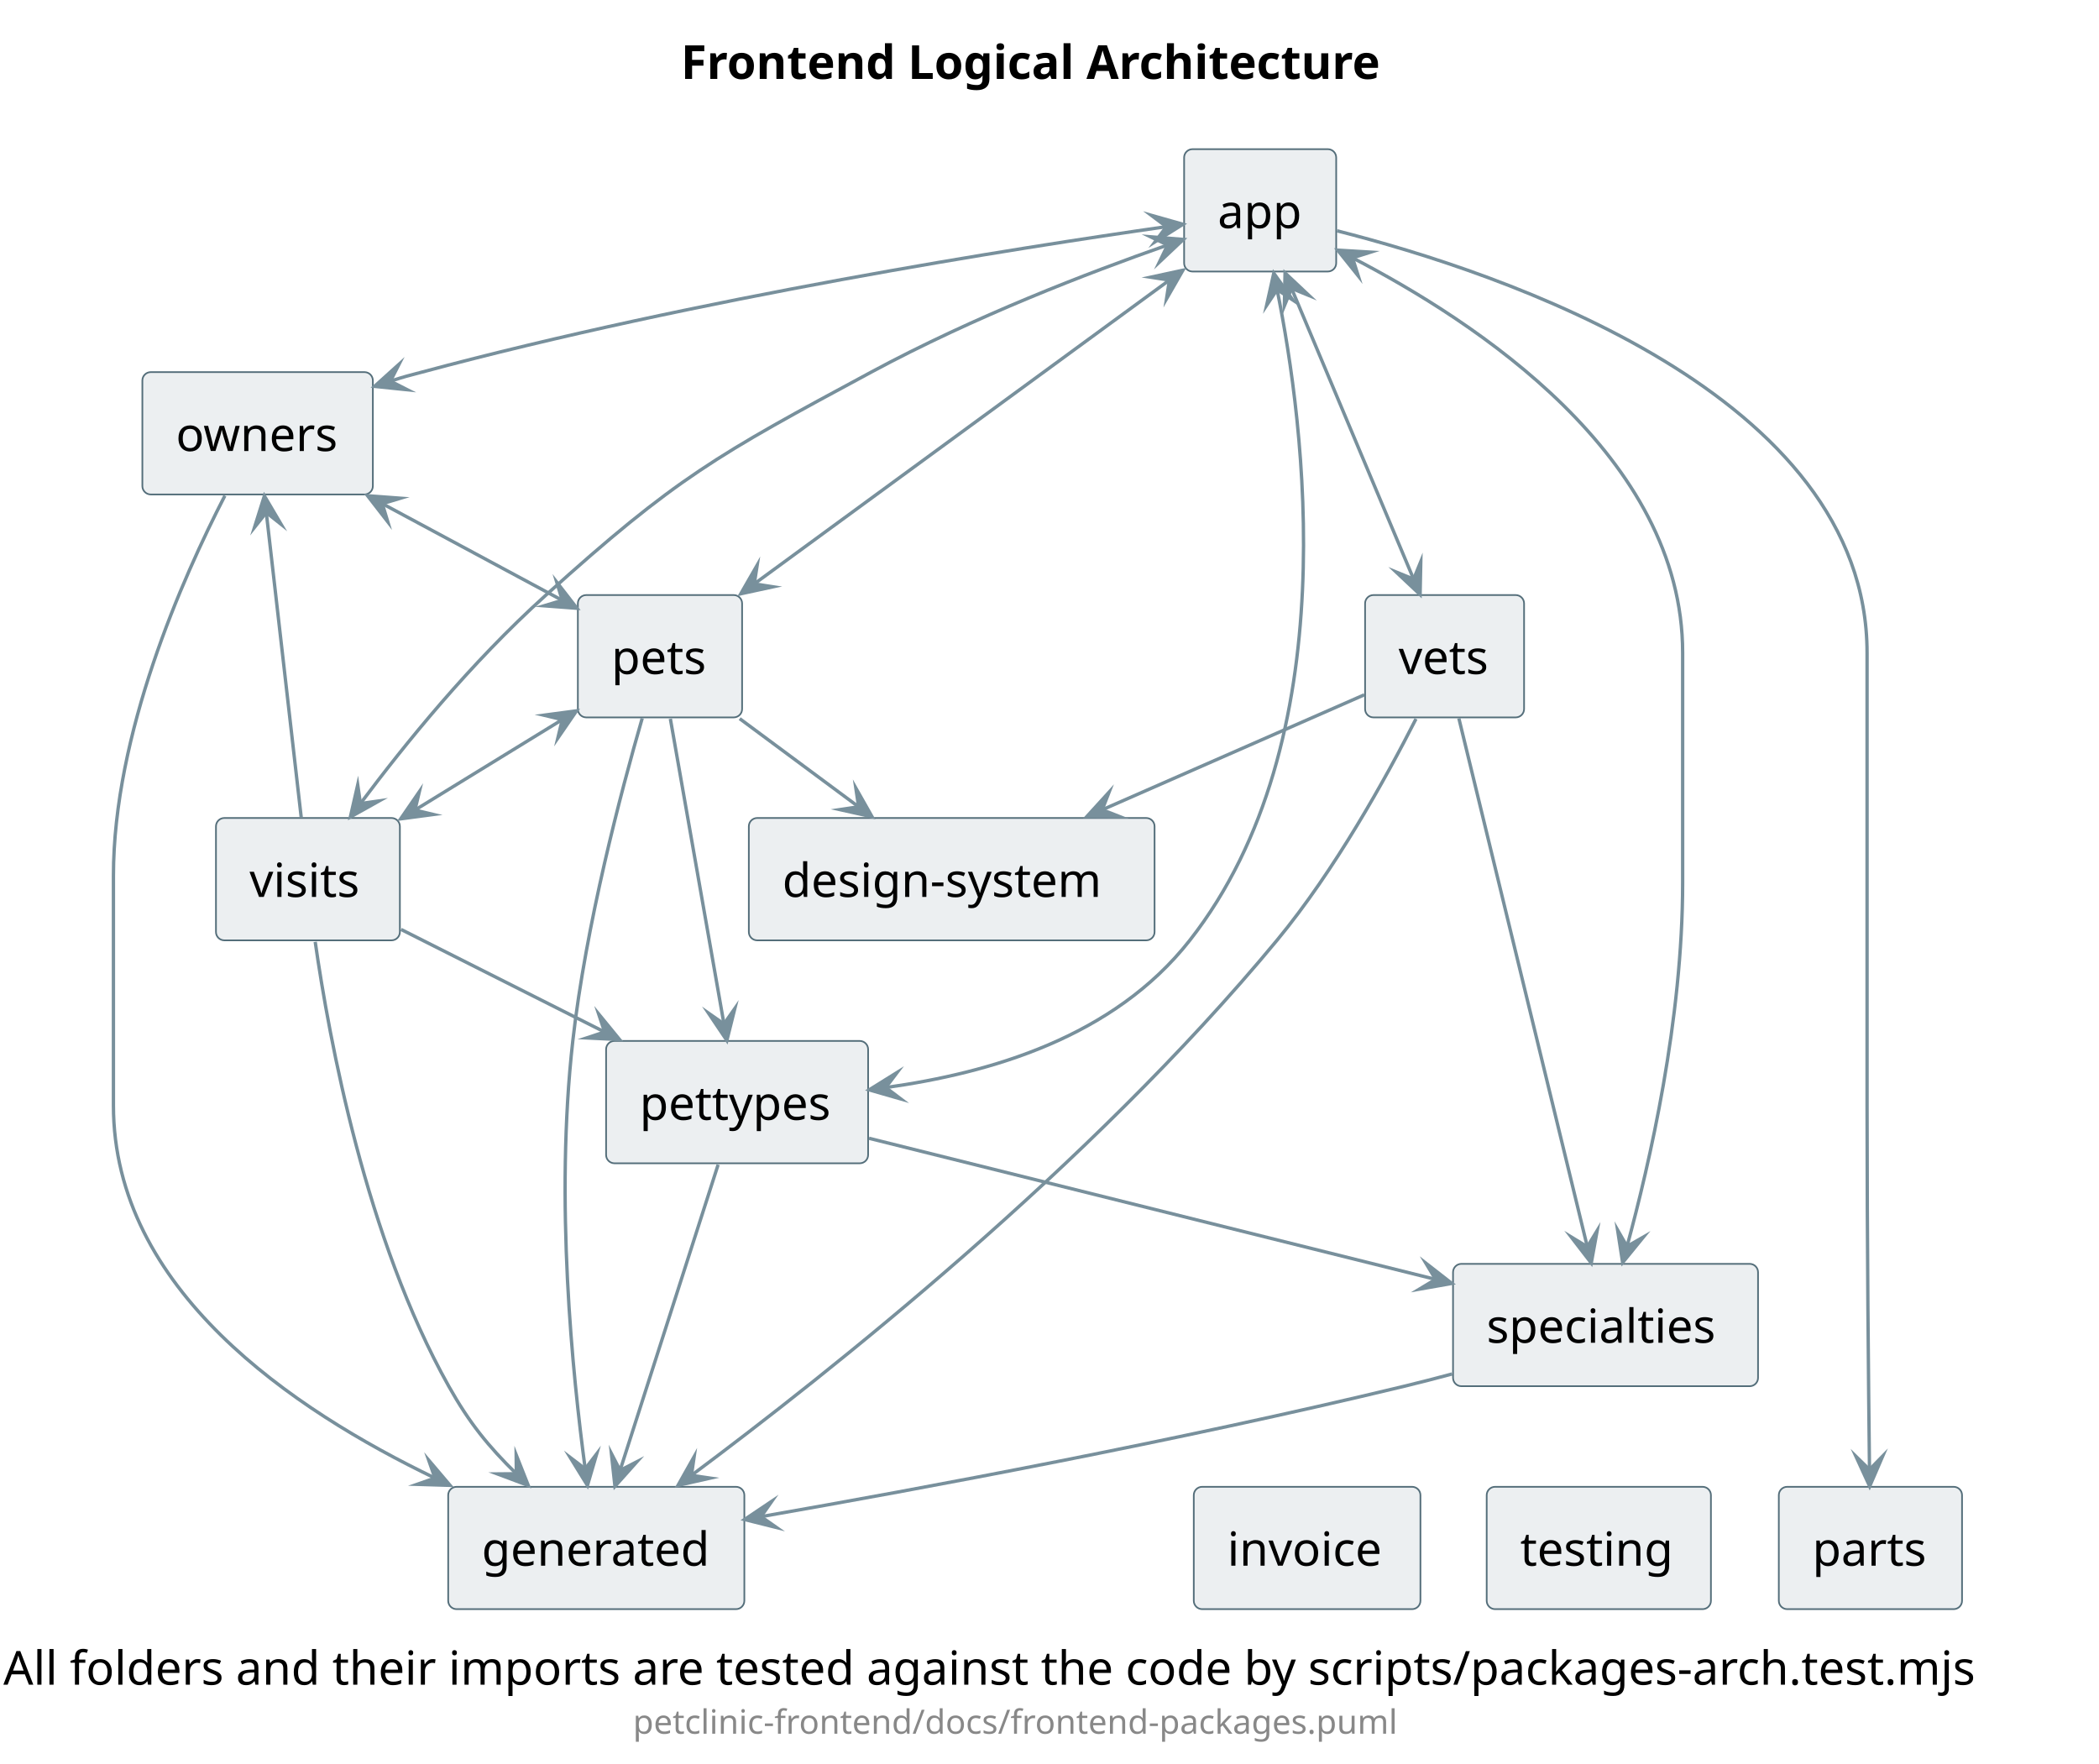
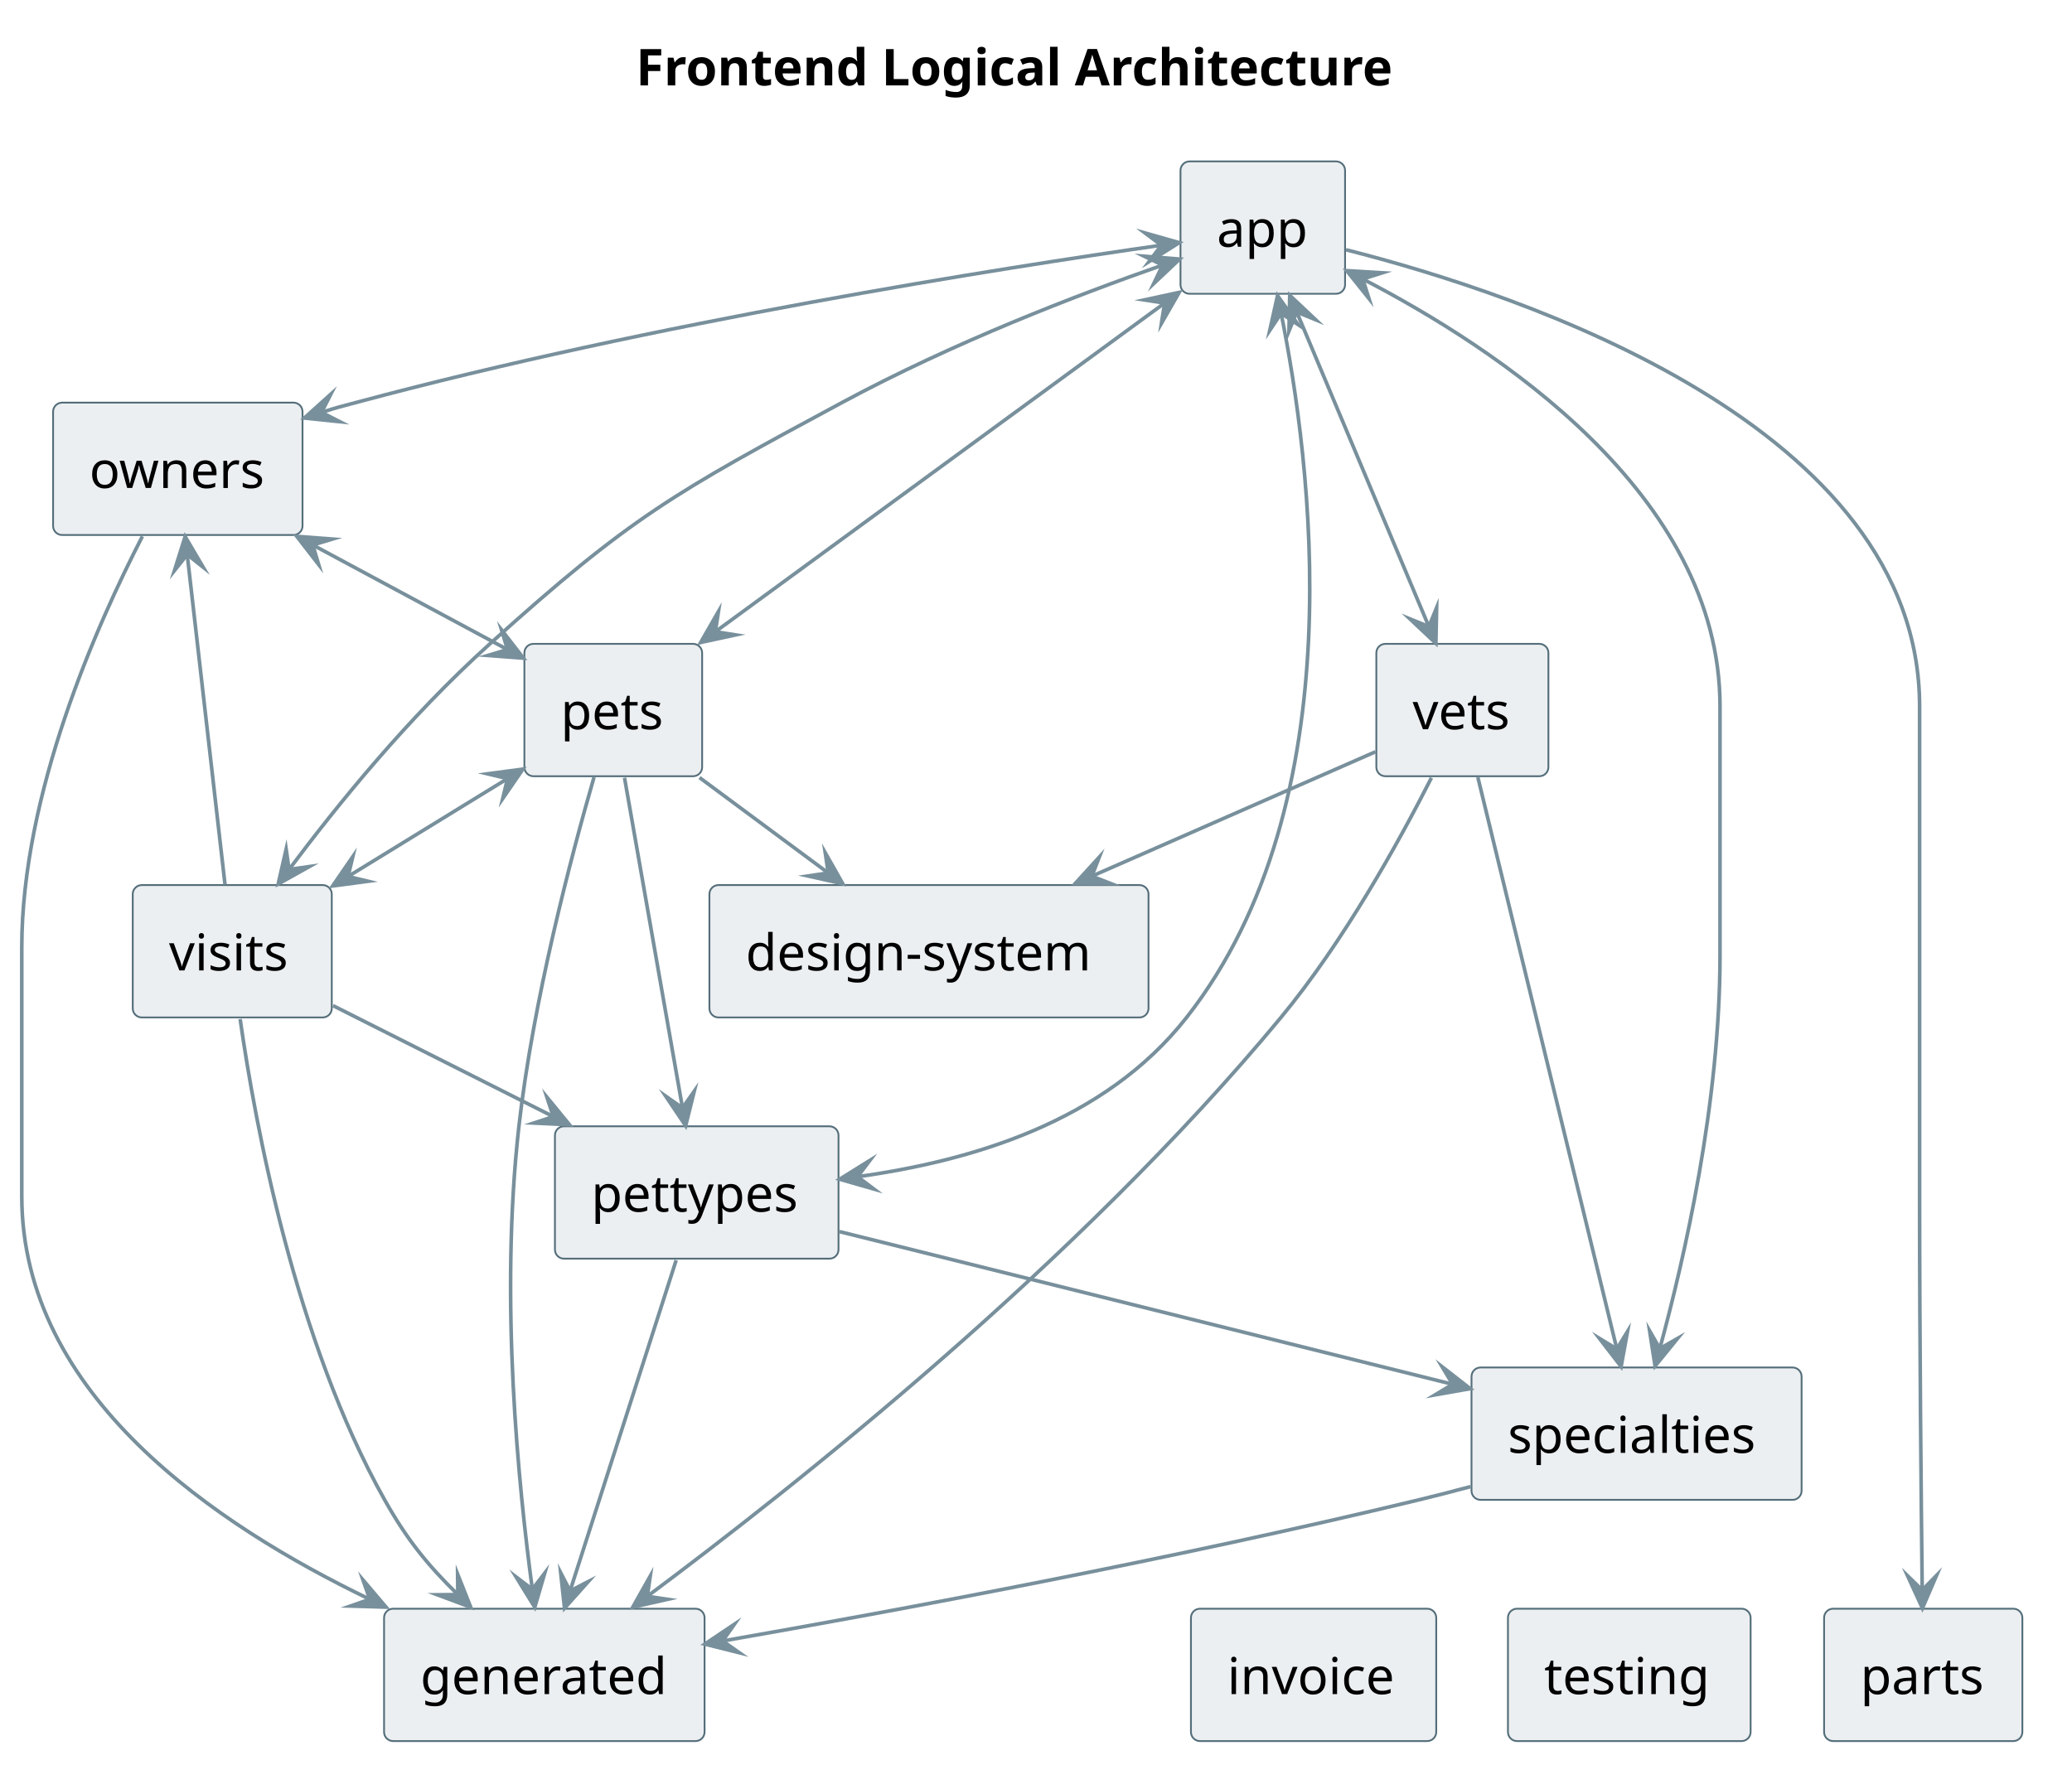
- <svg xmlns="http://www.w3.org/2000/svg" version="1.1" data-diagram-type="DESCRIPTION" style="width:626px;height:526px;background:#FFFFFF;" width="626px" height="526px" viewBox="0 0 626 526" zoomAndPan="magnify" preserveAspectRatio="none" contentStyleType="text/css">
+ <svg xmlns="http://www.w3.org/2000/svg" version="1.1" data-diagram-type="DESCRIPTION" style="width:571px;height:493px;background:#FFFFFF;" width="571px" height="493px" viewBox="0 0 571 493" zoomAndPan="magnify" preserveAspectRatio="none" contentStyleType="text/css">
  <defs />
  <g font-family="sans-serif" lengthAdjust="spacing">
    <g class="title" data-source-line="2">
-       <text x="203.063" y="23.535" fill="#000" font-size="14" textLength="213.855" font-weight="700">Frontend Logical Architecture</text>
+       <text x="175.235" y="23.535" fill="#000" font-size="14" textLength="213.855" font-weight="700">Frontend Logical Architecture</text>
    </g>
-     <g class="entity" data-qualified-name="app" id="ent0001" data-source-line="29">
-       <rect x="353.149" y="44.488" width="45.354" height="36.488" fill="#ECEFF1" style="stroke:#546E7A;stroke-width:0.5;" rx="2.5" ry="2.5" />
-       <text x="363.149" y="68.023" fill="#000" font-size="14" textLength="25.354">app</text>
+     <g class="entity" data-qualified-name="app" id="ent0001" data-source-line="27">
+       <rect x="325.32" y="44.488" width="45.354" height="36.488" fill="#ECEFF1" style="stroke:#546E7A;stroke-width:0.5;" rx="2.5" ry="2.5" />
+       <text x="335.32" y="68.023" fill="#000" font-size="14" textLength="25.354">app</text>
    </g>
-     <g class="entity" data-qualified-name="owners" id="ent0002" data-source-line="30">
-       <rect x="42.459" y="110.978" width="68.74" height="36.488" fill="#ECEFF1" style="stroke:#546E7A;stroke-width:0.5;" rx="2.5" ry="2.5" />
-       <text x="52.459" y="134.513" fill="#000" font-size="14" textLength="48.74">owners</text>
+     <g class="entity" data-qualified-name="owners" id="ent0002" data-source-line="28">
+       <rect x="14.63" y="110.978" width="68.74" height="36.488" fill="#ECEFF1" style="stroke:#546E7A;stroke-width:0.5;" rx="2.5" ry="2.5" />
+       <text x="24.63" y="134.513" fill="#000" font-size="14" textLength="48.74">owners</text>
    </g>
-     <g class="entity" data-qualified-name="vets" id="ent0003" data-source-line="31">
-       <rect x="407.119" y="177.468" width="47.419" height="36.488" fill="#ECEFF1" style="stroke:#546E7A;stroke-width:0.5;" rx="2.5" ry="2.5" />
-       <text x="417.119" y="201.003" fill="#000" font-size="14" textLength="27.419">vets</text>
+     <g class="entity" data-qualified-name="vets" id="ent0003" data-source-line="29">
+       <rect x="379.29" y="177.468" width="47.419" height="36.488" fill="#ECEFF1" style="stroke:#546E7A;stroke-width:0.5;" rx="2.5" ry="2.5" />
+       <text x="389.29" y="201.003" fill="#000" font-size="14" textLength="27.419">vets</text>
    </g>
-     <g class="entity" data-qualified-name="pets" id="ent0004" data-source-line="32">
-       <rect x="172.339" y="177.468" width="48.984" height="36.488" fill="#ECEFF1" style="stroke:#546E7A;stroke-width:0.5;" rx="2.5" ry="2.5" />
-       <text x="182.339" y="201.003" fill="#000" font-size="14" textLength="28.984">pets</text>
+     <g class="entity" data-qualified-name="pets" id="ent0004" data-source-line="30">
+       <rect x="144.51" y="177.468" width="48.984" height="36.488" fill="#ECEFF1" style="stroke:#546E7A;stroke-width:0.5;" rx="2.5" ry="2.5" />
+       <text x="154.51" y="201.003" fill="#000" font-size="14" textLength="28.984">pets</text>
    </g>
-     <g class="entity" data-qualified-name="visits" id="ent0005" data-source-line="33">
-       <rect x="64.409" y="243.958" width="54.85" height="36.488" fill="#ECEFF1" style="stroke:#546E7A;stroke-width:0.5;" rx="2.5" ry="2.5" />
-       <text x="74.409" y="267.493" fill="#000" font-size="14" textLength="34.85">visits</text>
+     <g class="entity" data-qualified-name="visits" id="ent0005" data-source-line="31">
+       <rect x="36.58" y="243.958" width="54.85" height="36.488" fill="#ECEFF1" style="stroke:#546E7A;stroke-width:0.5;" rx="2.5" ry="2.5" />
+       <text x="46.58" y="267.493" fill="#000" font-size="14" textLength="34.85">visits</text>
    </g>
-     <g class="entity" data-qualified-name="pettypes" id="ent0006" data-source-line="34">
-       <rect x="180.759" y="310.448" width="78.146" height="36.488" fill="#ECEFF1" style="stroke:#546E7A;stroke-width:0.5;" rx="2.5" ry="2.5" />
-       <text x="190.759" y="333.983" fill="#000" font-size="14" textLength="58.146">pettypes</text>
+     <g class="entity" data-qualified-name="pettypes" id="ent0006" data-source-line="32">
+       <rect x="152.93" y="310.448" width="78.146" height="36.488" fill="#ECEFF1" style="stroke:#546E7A;stroke-width:0.5;" rx="2.5" ry="2.5" />
+       <text x="162.93" y="333.983" fill="#000" font-size="14" textLength="58.146">pettypes</text>
    </g>
-     <g class="entity" data-qualified-name="specialties" id="ent0007" data-source-line="35">
-       <rect x="433.349" y="376.928" width="90.964" height="36.488" fill="#ECEFF1" style="stroke:#546E7A;stroke-width:0.5;" rx="2.5" ry="2.5" />
-       <text x="443.349" y="400.463" fill="#000" font-size="14" textLength="70.964">specialties</text>
+     <g class="entity" data-qualified-name="specialties" id="ent0007" data-source-line="33">
+       <rect x="405.52" y="376.928" width="90.964" height="36.488" fill="#ECEFF1" style="stroke:#546E7A;stroke-width:0.5;" rx="2.5" ry="2.5" />
+       <text x="415.52" y="400.463" fill="#000" font-size="14" textLength="70.964">specialties</text>
    </g>
-     <g class="entity" data-qualified-name="parts" id="ent0008" data-source-line="36">
-       <rect x="530.509" y="443.418" width="54.645" height="36.488" fill="#ECEFF1" style="stroke:#546E7A;stroke-width:0.5;" rx="2.5" ry="2.5" />
-       <text x="540.509" y="466.953" fill="#000" font-size="14" textLength="34.645">parts</text>
+     <g class="entity" data-qualified-name="parts" id="ent0008" data-source-line="34">
+       <rect x="502.68" y="443.418" width="54.645" height="36.488" fill="#ECEFF1" style="stroke:#546E7A;stroke-width:0.5;" rx="2.5" ry="2.5" />
+       <text x="512.68" y="466.953" fill="#000" font-size="14" textLength="34.645">parts</text>
    </g>
-     <g class="entity" data-qualified-name="invoice" id="ent0009" data-source-line="37">
-       <rect x="356.029" y="443.418" width="67.599" height="36.488" fill="#ECEFF1" style="stroke:#546E7A;stroke-width:0.5;" rx="2.5" ry="2.5" />
-       <text x="366.029" y="466.953" fill="#000" font-size="14" textLength="47.599">invoice</text>
+     <g class="entity" data-qualified-name="invoice" id="ent0009" data-source-line="35">
+       <rect x="328.2" y="443.418" width="67.599" height="36.488" fill="#ECEFF1" style="stroke:#546E7A;stroke-width:0.5;" rx="2.5" ry="2.5" />
+       <text x="338.2" y="466.953" fill="#000" font-size="14" textLength="47.599">invoice</text>
    </g>
-     <g class="entity" data-qualified-name="design-system" id="ent0010" data-source-line="38">
-       <rect x="223.329" y="243.958" width="121.008" height="36.488" fill="#ECEFF1" style="stroke:#546E7A;stroke-width:0.5;" rx="2.5" ry="2.5" />
-       <text x="233.329" y="267.493" fill="#000" font-size="14" textLength="101.008">design-system</text>
+     <g class="entity" data-qualified-name="design-system" id="ent0010" data-source-line="36">
+       <rect x="195.5" y="243.958" width="121.008" height="36.488" fill="#ECEFF1" style="stroke:#546E7A;stroke-width:0.5;" rx="2.5" ry="2.5" />
+       <text x="205.5" y="267.493" fill="#000" font-size="14" textLength="101.008">design-system</text>
    </g>
-     <g class="entity" data-qualified-name="generated" id="ent0011" data-source-line="39">
-       <rect x="133.669" y="443.418" width="88.325" height="36.488" fill="#ECEFF1" style="stroke:#546E7A;stroke-width:0.5;" rx="2.5" ry="2.5" />
-       <text x="143.669" y="466.953" fill="#000" font-size="14" textLength="68.325">generated</text>
+     <g class="entity" data-qualified-name="generated" id="ent0011" data-source-line="37">
+       <rect x="105.84" y="443.418" width="88.325" height="36.488" fill="#ECEFF1" style="stroke:#546E7A;stroke-width:0.5;" rx="2.5" ry="2.5" />
+       <text x="115.84" y="466.953" fill="#000" font-size="14" textLength="68.325">generated</text>
    </g>
-     <g class="entity" data-qualified-name="testing" id="ent0012" data-source-line="40">
-       <rect x="443.389" y="443.418" width="66.874" height="36.488" fill="#ECEFF1" style="stroke:#546E7A;stroke-width:0.5;" rx="2.5" ry="2.5" />
-       <text x="453.389" y="466.953" fill="#000" font-size="14" textLength="46.874">testing</text>
+     <g class="entity" data-qualified-name="testing" id="ent0012" data-source-line="38">
+       <rect x="415.56" y="443.418" width="66.874" height="36.488" fill="#ECEFF1" style="stroke:#546E7A;stroke-width:0.5;" rx="2.5" ry="2.5" />
+       <text x="425.56" y="466.953" fill="#000" font-size="14" textLength="46.874">testing</text>
    </g>
-     <g class="link" data-entity-1="ent0001" data-entity-2="ent0002" id="lnk13" data-source-line="45" data-link-type="dependency">
-       <path d="M347.869,67.596 C303.489,73.946 208.159,88.848 125.829,110.978 C121.209,112.218 121.162,112.137 116.442,113.677" style="stroke:#78909C;stroke-width:1;" fill="none" id="app-owners" />
-       <polygon points="352.819,66.888,343.343,64.203,347.869,67.596,344.476,72.123,352.819,66.888" fill="#78909C" style="stroke:#78909C;stroke-width:1;stroke-linejoin:miter;stroke-miterlimit:10;" />
-       <polygon points="111.689,115.228,121.486,116.239,116.442,113.677,119.004,108.634,111.689,115.228" fill="#78909C" style="stroke:#78909C;stroke-width:1;stroke-linejoin:miter;stroke-miterlimit:10;" />
+     <g class="link" data-entity-1="ent0001" data-entity-2="ent0002" id="lnk13" data-source-line="43" data-link-type="dependency">
+       <path d="M320.04,67.596 C275.66,73.946 180.33,88.848 98,110.978 C93.38,112.218 93.333,112.137 88.613,113.677" style="stroke:#78909C;stroke-width:1;" fill="none" id="app-owners" />
+       <polygon points="324.99,66.888,315.514,64.203,320.04,67.596,316.647,72.123,324.99,66.888" fill="#78909C" style="stroke:#78909C;stroke-width:1;stroke-linejoin:miter;stroke-miterlimit:10;" />
+       <polygon points="83.86,115.228,93.657,116.239,88.613,113.677,91.175,108.634,83.86,115.228" fill="#78909C" style="stroke:#78909C;stroke-width:1;stroke-linejoin:miter;stroke-miterlimit:10;" />
    </g>
-     <g class="link" data-entity-1="ent0001" data-entity-2="ent0004" id="lnk14" data-source-line="46" data-link-type="dependency">
-       <path d="M348.763,83.54 C314.763,108.41 259.544,148.826 224.954,174.136" style="stroke:#78909C;stroke-width:1;" fill="none" id="app-pets" />
-       <polygon points="352.799,80.588,343.173,82.673,348.763,83.54,347.896,89.13,352.799,80.588" fill="#78909C" style="stroke:#78909C;stroke-width:1;stroke-linejoin:miter;stroke-miterlimit:10;" />
-       <polygon points="220.919,177.088,230.544,175.002,224.954,174.136,225.82,168.546,220.919,177.088" fill="#78909C" style="stroke:#78909C;stroke-width:1;stroke-linejoin:miter;stroke-miterlimit:10;" />
+     <g class="link" data-entity-1="ent0001" data-entity-2="ent0004" id="lnk14" data-source-line="44" data-link-type="dependency">
+       <path d="M320.934,83.54 C286.934,108.41 231.715,148.826 197.125,174.136" style="stroke:#78909C;stroke-width:1;" fill="none" id="app-pets" />
+       <polygon points="324.97,80.588,315.344,82.673,320.934,83.54,320.067,89.13,324.97,80.588" fill="#78909C" style="stroke:#78909C;stroke-width:1;stroke-linejoin:miter;stroke-miterlimit:10;" />
+       <polygon points="193.09,177.088,202.715,175.002,197.125,174.136,197.991,168.546,193.09,177.088" fill="#78909C" style="stroke:#78909C;stroke-width:1;stroke-linejoin:miter;stroke-miterlimit:10;" />
    </g>
-     <g class="link" data-entity-1="ent0001" data-entity-2="ent0005" id="lnk15" data-source-line="47" data-link-type="dependency">
-       <path d="M348.222,73.066 C324.342,81.456 290.849,94.278 259.829,110.978 C213.809,135.748 201.629,142.448 162.829,177.468 C140.049,198.028 120.838,221.847 107.488,239.657" style="stroke:#78909C;stroke-width:1;" fill="none" id="app-visits" />
-       <polygon points="352.939,71.408,343.122,70.618,348.222,73.066,345.774,78.165,352.939,71.408" fill="#78909C" style="stroke:#78909C;stroke-width:1;stroke-linejoin:miter;stroke-miterlimit:10;" />
-       <polygon points="104.489,243.658,113.088,238.856,107.488,239.657,106.686,234.058,104.489,243.658" fill="#78909C" style="stroke:#78909C;stroke-width:1;stroke-linejoin:miter;stroke-miterlimit:10;" />
+     <g class="link" data-entity-1="ent0001" data-entity-2="ent0005" id="lnk15" data-source-line="45" data-link-type="dependency">
+       <path d="M320.393,73.066 C296.513,81.456 263.02,94.278 232,110.978 C185.98,135.748 173.8,142.448 135,177.468 C112.22,198.028 93.009,221.847 79.659,239.657" style="stroke:#78909C;stroke-width:1;" fill="none" id="app-visits" />
+       <polygon points="325.11,71.408,315.293,70.618,320.393,73.066,317.945,78.165,325.11,71.408" fill="#78909C" style="stroke:#78909C;stroke-width:1;stroke-linejoin:miter;stroke-miterlimit:10;" />
+       <polygon points="76.66,243.658,85.259,238.856,79.659,239.657,78.857,234.058,76.66,243.658" fill="#78909C" style="stroke:#78909C;stroke-width:1;stroke-linejoin:miter;stroke-miterlimit:10;" />
    </g>
-     <g class="link" data-entity-1="ent0001" data-entity-2="ent0003" id="lnk16" data-source-line="48" data-link-type="dependency">
-       <path d="M385.184,86.009 C395.734,111.149 411.103,147.738 421.593,172.718" style="stroke:#78909C;stroke-width:1;" fill="none" id="app-vets" />
-       <polygon points="383.249,81.398,383.043,91.245,385.184,86.009,390.42,88.149,383.249,81.398" fill="#78909C" style="stroke:#78909C;stroke-width:1;stroke-linejoin:miter;stroke-miterlimit:10;" />
-       <polygon points="423.529,177.328,423.732,167.482,421.593,172.718,416.356,170.579,423.529,177.328" fill="#78909C" style="stroke:#78909C;stroke-width:1;stroke-linejoin:miter;stroke-miterlimit:10;" />
+     <g class="link" data-entity-1="ent0001" data-entity-2="ent0003" id="lnk16" data-source-line="46" data-link-type="dependency">
+       <path d="M357.355,86.009 C367.905,111.149 383.274,147.738 393.764,172.718" style="stroke:#78909C;stroke-width:1;" fill="none" id="app-vets" />
+       <polygon points="355.42,81.398,355.214,91.245,357.355,86.009,362.591,88.149,355.42,81.398" fill="#78909C" style="stroke:#78909C;stroke-width:1;stroke-linejoin:miter;stroke-miterlimit:10;" />
+       <polygon points="395.7,177.328,395.903,167.482,393.764,172.718,388.527,170.579,395.7,177.328" fill="#78909C" style="stroke:#78909C;stroke-width:1;stroke-linejoin:miter;stroke-miterlimit:10;" />
    </g>
-     <g class="link" data-entity-1="ent0001" data-entity-2="ent0006" id="lnk17" data-source-line="49" data-link-type="dependency">
-       <path d="M380.878,86.369 C388.988,126.559 401.619,220.818 354.829,280.448 C332.069,309.448 295.231,320.007 264.161,324.347" style="stroke:#78909C;stroke-width:1;" fill="none" id="app-pettypes" />
-       <polygon points="379.889,81.468,377.748,91.082,380.878,86.369,385.59,89.499,379.889,81.468" fill="#78909C" style="stroke:#78909C;stroke-width:1;stroke-linejoin:miter;stroke-miterlimit:10;" />
-       <polygon points="259.209,325.038,268.676,327.755,264.161,324.347,267.569,319.832,259.209,325.038" fill="#78909C" style="stroke:#78909C;stroke-width:1;stroke-linejoin:miter;stroke-miterlimit:10;" />
+     <g class="link" data-entity-1="ent0001" data-entity-2="ent0006" id="lnk17" data-source-line="47" data-link-type="dependency">
+       <path d="M353.049,86.369 C361.159,126.559 373.79,220.818 327,280.448 C304.24,309.448 267.402,320.007 236.332,324.347" style="stroke:#78909C;stroke-width:1;" fill="none" id="app-pettypes" />
+       <polygon points="352.06,81.468,349.919,91.082,353.049,86.369,357.761,89.499,352.06,81.468" fill="#78909C" style="stroke:#78909C;stroke-width:1;stroke-linejoin:miter;stroke-miterlimit:10;" />
+       <polygon points="231.38,325.038,240.847,327.755,236.332,324.347,239.74,319.832,231.38,325.038" fill="#78909C" style="stroke:#78909C;stroke-width:1;stroke-linejoin:miter;stroke-miterlimit:10;" />
    </g>
-     <g class="link" data-entity-1="ent0001" data-entity-2="ent0007" id="lnk18" data-source-line="50" data-link-type="dependency">
-       <path d="M403.377,76.901 C439.757,95.781 501.829,136.018 501.829,194.708 C501.829,194.708 501.829,194.708 501.829,263.198 C501.829,304.298 492.018,346.733 485.238,371.723" style="stroke:#78909C;stroke-width:1;" fill="none" id="app-specialties" />
-       <polygon points="398.939,74.598,405.085,82.294,403.377,76.901,408.77,75.194,398.939,74.598" fill="#78909C" style="stroke:#78909C;stroke-width:1;stroke-linejoin:miter;stroke-miterlimit:10;" />
-       <polygon points="483.929,376.548,490.146,368.91,485.238,371.723,482.425,366.815,483.929,376.548" fill="#78909C" style="stroke:#78909C;stroke-width:1;stroke-linejoin:miter;stroke-miterlimit:10;" />
+     <g class="link" data-entity-1="ent0001" data-entity-2="ent0007" id="lnk18" data-source-line="48" data-link-type="dependency">
+       <path d="M375.548,76.901 C411.928,95.781 474,136.018 474,194.708 C474,194.708 474,194.708 474,263.198 C474,304.298 464.189,346.733 457.409,371.723" style="stroke:#78909C;stroke-width:1;" fill="none" id="app-specialties" />
+       <polygon points="371.11,74.598,377.256,82.294,375.548,76.901,380.941,75.194,371.11,74.598" fill="#78909C" style="stroke:#78909C;stroke-width:1;stroke-linejoin:miter;stroke-miterlimit:10;" />
+       <polygon points="456.1,376.548,462.317,368.91,457.409,371.723,454.596,366.815,456.1,376.548" fill="#78909C" style="stroke:#78909C;stroke-width:1;stroke-linejoin:miter;stroke-miterlimit:10;" />
    </g>
-     <g class="link" data-entity-1="ent0001" data-entity-2="ent0008" id="lnk19" data-source-line="51" data-link-type="dependency">
-       <path d="M398.749,68.838 C447.459,81.198 556.829,117.518 556.829,194.708 C556.829,194.708 556.829,194.708 556.829,329.688 C556.829,370.388 557.261,413.209 557.551,438.289" style="stroke:#78909C;stroke-width:1;" fill="none" id="app-to-parts" />
-       <polygon points="557.609,443.288,561.505,434.243,557.551,438.289,553.505,434.335,557.609,443.288" fill="#78909C" style="stroke:#78909C;stroke-width:1;stroke-linejoin:miter;stroke-miterlimit:10;" />
+     <g class="link" data-entity-1="ent0001" data-entity-2="ent0008" id="lnk19" data-source-line="49" data-link-type="dependency">
+       <path d="M370.92,68.838 C419.63,81.198 529,117.518 529,194.708 C529,194.708 529,194.708 529,329.688 C529,370.388 529.432,413.209 529.722,438.289" style="stroke:#78909C;stroke-width:1;" fill="none" id="app-to-parts" />
+       <polygon points="529.78,443.288,533.676,434.243,529.722,438.289,525.676,434.335,529.78,443.288" fill="#78909C" style="stroke:#78909C;stroke-width:1;stroke-linejoin:miter;stroke-miterlimit:10;" />
    </g>
-     <g class="link" data-entity-1="ent0002" data-entity-2="ent0004" id="lnk20" data-source-line="53" data-link-type="dependency">
-       <path d="M114.023,150.215 C133.733,160.805 149.605,169.332 167.675,179.042" style="stroke:#78909C;stroke-width:1;" fill="none" id="owners-pets" />
-       <polygon points="109.619,147.848,115.654,155.632,114.023,150.215,119.44,148.584,109.619,147.848" fill="#78909C" style="stroke:#78909C;stroke-width:1;stroke-linejoin:miter;stroke-miterlimit:10;" />
-       <polygon points="172.079,181.408,166.044,173.625,167.675,179.042,162.258,180.672,172.079,181.408" fill="#78909C" style="stroke:#78909C;stroke-width:1;stroke-linejoin:miter;stroke-miterlimit:10;" />
+     <g class="link" data-entity-1="ent0002" data-entity-2="ent0004" id="lnk20" data-source-line="51" data-link-type="dependency">
+       <path d="M86.195,150.215 C105.905,160.805 121.776,169.332 139.846,179.042" style="stroke:#78909C;stroke-width:1;" fill="none" id="owners-pets" />
+       <polygon points="81.79,147.848,87.825,155.632,86.195,150.215,91.611,148.584,81.79,147.848" fill="#78909C" style="stroke:#78909C;stroke-width:1;stroke-linejoin:miter;stroke-miterlimit:10;" />
+       <polygon points="144.25,181.408,138.215,173.625,139.846,179.042,134.429,180.672,144.25,181.408" fill="#78909C" style="stroke:#78909C;stroke-width:1;stroke-linejoin:miter;stroke-miterlimit:10;" />
    </g>
-     <g class="link" data-entity-1="ent0004" data-entity-2="ent0005" id="lnk21" data-source-line="54" data-link-type="dependency">
-       <path d="M167.688,214.614 C151.918,224.294 140.031,231.603 123.751,241.593" style="stroke:#78909C;stroke-width:1;" fill="none" id="pets-visits" />
-       <polygon points="171.949,211.998,162.186,213.297,167.688,214.614,166.371,220.115,171.949,211.998" fill="#78909C" style="stroke:#78909C;stroke-width:1;stroke-linejoin:miter;stroke-miterlimit:10;" />
-       <polygon points="119.489,244.208,129.252,242.91,123.751,241.593,125.068,236.092,119.489,244.208" fill="#78909C" style="stroke:#78909C;stroke-width:1;stroke-linejoin:miter;stroke-miterlimit:10;" />
+     <g class="link" data-entity-1="ent0004" data-entity-2="ent0005" id="lnk21" data-source-line="52" data-link-type="dependency">
+       <path d="M139.859,214.614 C124.089,224.294 112.202,231.603 95.922,241.593" style="stroke:#78909C;stroke-width:1;" fill="none" id="pets-visits" />
+       <polygon points="144.12,211.998,134.357,213.297,139.859,214.614,138.542,220.115,144.12,211.998" fill="#78909C" style="stroke:#78909C;stroke-width:1;stroke-linejoin:miter;stroke-miterlimit:10;" />
+       <polygon points="91.66,244.208,101.423,242.91,95.922,241.593,97.239,236.092,91.66,244.208" fill="#78909C" style="stroke:#78909C;stroke-width:1;stroke-linejoin:miter;stroke-miterlimit:10;" />
    </g>
-     <g class="link" data-entity-1="ent0005" data-entity-2="ent0002" id="lnk22" data-source-line="55" data-link-type="dependency">
-       <path d="M89.839,243.818 C86.979,218.828 82.298,177.996 79.418,152.856" style="stroke:#78909C;stroke-width:1;" fill="none" id="visits-to-owners" />
-       <polygon points="78.849,147.888,75.899,157.285,79.418,152.856,83.847,156.375,78.849,147.888" fill="#78909C" style="stroke:#78909C;stroke-width:1;stroke-linejoin:miter;stroke-miterlimit:10;" />
+     <g class="link" data-entity-1="ent0005" data-entity-2="ent0002" id="lnk22" data-source-line="53" data-link-type="dependency">
+       <path d="M62.01,243.818 C59.15,218.828 54.469,177.996 51.589,152.856" style="stroke:#78909C;stroke-width:1;" fill="none" id="visits-to-owners" />
+       <polygon points="51.02,147.888,48.07,157.285,51.589,152.856,56.018,156.375,51.02,147.888" fill="#78909C" style="stroke:#78909C;stroke-width:1;stroke-linejoin:miter;stroke-miterlimit:10;" />
    </g>
-     <g class="link" data-entity-1="ent0004" data-entity-2="ent0006" id="lnk23" data-source-line="56" data-link-type="dependency">
-       <path d="M199.929,214.378 C204.349,239.508 211.524,280.394 215.914,305.384" style="stroke:#78909C;stroke-width:1;" fill="none" id="pets-to-pettypes" />
-       <polygon points="216.779,310.308,219.161,300.752,215.914,305.384,211.282,302.136,216.779,310.308" fill="#78909C" style="stroke:#78909C;stroke-width:1;stroke-linejoin:miter;stroke-miterlimit:10;" />
+     <g class="link" data-entity-1="ent0004" data-entity-2="ent0006" id="lnk23" data-source-line="54" data-link-type="dependency">
+       <path d="M172.1,214.378 C176.52,239.508 183.695,280.394 188.085,305.384" style="stroke:#78909C;stroke-width:1;" fill="none" id="pets-to-pettypes" />
+       <polygon points="188.95,310.308,191.332,300.752,188.085,305.384,183.453,302.136,188.95,310.308" fill="#78909C" style="stroke:#78909C;stroke-width:1;stroke-linejoin:miter;stroke-miterlimit:10;" />
    </g>
-     <g class="link" data-entity-1="ent0005" data-entity-2="ent0006" id="lnk24" data-source-line="57" data-link-type="dependency">
-       <path d="M119.599,277.188 C138.719,286.828 159.803,297.449 180.313,307.779" style="stroke:#78909C;stroke-width:1;" fill="none" id="visits-to-pettypes" />
-       <polygon points="184.779,310.028,178.54,302.407,180.313,307.779,174.942,309.552,184.779,310.028" fill="#78909C" style="stroke:#78909C;stroke-width:1;stroke-linejoin:miter;stroke-miterlimit:10;" />
+     <g class="link" data-entity-1="ent0005" data-entity-2="ent0006" id="lnk24" data-source-line="55" data-link-type="dependency">
+       <path d="M91.77,277.188 C110.89,286.828 131.974,297.449 152.484,307.779" style="stroke:#78909C;stroke-width:1;" fill="none" id="visits-to-pettypes" />
+       <polygon points="156.95,310.028,150.711,302.407,152.484,307.779,147.113,309.552,156.95,310.028" fill="#78909C" style="stroke:#78909C;stroke-width:1;stroke-linejoin:miter;stroke-miterlimit:10;" />
    </g>
-     <g class="link" data-entity-1="ent0006" data-entity-2="ent0007" id="lnk25" data-source-line="58" data-link-type="dependency">
-       <path d="M259.169,339.478 C305.869,351.108 378.767,369.26 428.147,381.56" style="stroke:#78909C;stroke-width:1;" fill="none" id="pettypes-to-specialties" />
-       <polygon points="432.999,382.768,425.233,376.712,428.147,381.56,423.299,384.474,432.999,382.768" fill="#78909C" style="stroke:#78909C;stroke-width:1;stroke-linejoin:miter;stroke-miterlimit:10;" />
+     <g class="link" data-entity-1="ent0006" data-entity-2="ent0007" id="lnk25" data-source-line="56" data-link-type="dependency">
+       <path d="M231.34,339.478 C278.04,351.108 350.938,369.26 400.318,381.56" style="stroke:#78909C;stroke-width:1;" fill="none" id="pettypes-to-specialties" />
+       <polygon points="405.17,382.768,397.404,376.712,400.318,381.56,395.47,384.474,405.17,382.768" fill="#78909C" style="stroke:#78909C;stroke-width:1;stroke-linejoin:miter;stroke-miterlimit:10;" />
    </g>
-     <g class="link" data-entity-1="ent0003" data-entity-2="ent0007" id="lnk26" data-source-line="59" data-link-type="dependency">
-       <path d="M435.089,214.238 C444.199,251.708 464.298,334.4 473.398,371.83" style="stroke:#78909C;stroke-width:1;" fill="none" id="vets-to-specialties" />
-       <polygon points="474.579,376.688,476.34,366.998,473.398,371.83,468.566,368.888,474.579,376.688" fill="#78909C" style="stroke:#78909C;stroke-width:1;stroke-linejoin:miter;stroke-miterlimit:10;" />
+     <g class="link" data-entity-1="ent0003" data-entity-2="ent0007" id="lnk26" data-source-line="57" data-link-type="dependency">
+       <path d="M407.26,214.238 C416.37,251.708 436.469,334.4 445.569,371.83" style="stroke:#78909C;stroke-width:1;" fill="none" id="vets-to-specialties" />
+       <polygon points="446.75,376.688,448.511,366.998,445.569,371.83,440.737,368.888,446.75,376.688" fill="#78909C" style="stroke:#78909C;stroke-width:1;stroke-linejoin:miter;stroke-miterlimit:10;" />
    </g>
-     <g class="link" data-entity-1="ent0004" data-entity-2="ent0010" id="lnk27" data-source-line="61" data-link-type="dependency">
-       <path d="M220.599,214.328 C232.879,223.428 243.792,231.521 256.072,240.621" style="stroke:#78909C;stroke-width:1;" fill="none" id="pets-to-design-system" />
-       <polygon points="260.089,243.598,255.24,235.026,256.072,240.621,250.476,241.454,260.089,243.598" fill="#78909C" style="stroke:#78909C;stroke-width:1;stroke-linejoin:miter;stroke-miterlimit:10;" />
+     <g class="link" data-entity-1="ent0004" data-entity-2="ent0010" id="lnk27" data-source-line="59" data-link-type="dependency">
+       <path d="M192.77,214.328 C205.05,223.428 215.963,231.521 228.243,240.621" style="stroke:#78909C;stroke-width:1;" fill="none" id="pets-to-design-system" />
+       <polygon points="232.26,243.598,227.411,235.026,228.243,240.621,222.647,241.454,232.26,243.598" fill="#78909C" style="stroke:#78909C;stroke-width:1;stroke-linejoin:miter;stroke-miterlimit:10;" />
    </g>
-     <g class="link" data-entity-1="ent0003" data-entity-2="ent0010" id="lnk28" data-source-line="62" data-link-type="dependency">
-       <path d="M406.879,207.218 C384.509,217.028 355.248,229.869 328.718,241.509" style="stroke:#78909C;stroke-width:1;" fill="none" id="vets-to-design-system" />
-       <polygon points="324.139,243.518,333.988,243.565,328.718,241.509,330.773,236.239,324.139,243.518" fill="#78909C" style="stroke:#78909C;stroke-width:1;stroke-linejoin:miter;stroke-miterlimit:10;" />
+     <g class="link" data-entity-1="ent0003" data-entity-2="ent0010" id="lnk28" data-source-line="60" data-link-type="dependency">
+       <path d="M379.05,207.218 C356.68,217.028 327.419,229.869 300.889,241.509" style="stroke:#78909C;stroke-width:1;" fill="none" id="vets-to-design-system" />
+       <polygon points="296.31,243.518,306.159,243.565,300.889,241.509,302.945,236.239,296.31,243.518" fill="#78909C" style="stroke:#78909C;stroke-width:1;stroke-linejoin:miter;stroke-miterlimit:10;" />
    </g>
-     <g class="link" data-entity-1="ent0002" data-entity-2="ent0011" id="lnk29" data-source-line="64" data-link-type="dependency">
-       <path d="M67.069,147.838 C54.389,172.438 33.829,218.838 33.829,261.198 C33.829,261.198 33.829,261.198 33.829,329.688 C33.829,384.608 87.344,420.409 129.724,440.819" style="stroke:#78909C;stroke-width:1;" fill="none" id="owners-to-generated" />
-       <polygon points="134.229,442.988,127.856,435.479,129.724,440.819,124.385,442.687,134.229,442.988" fill="#78909C" style="stroke:#78909C;stroke-width:1;stroke-linejoin:miter;stroke-miterlimit:10;" />
+     <g class="link" data-entity-1="ent0002" data-entity-2="ent0011" id="lnk29" data-source-line="62" data-link-type="dependency">
+       <path d="M39.24,147.838 C26.56,172.438 6,218.838 6,261.198 C6,261.198 6,261.198 6,329.688 C6,384.608 59.515,420.409 101.895,440.819" style="stroke:#78909C;stroke-width:1;" fill="none" id="owners-to-generated" />
+       <polygon points="106.4,442.988,100.027,435.479,101.895,440.819,96.556,442.687,106.4,442.988" fill="#78909C" style="stroke:#78909C;stroke-width:1;stroke-linejoin:miter;stroke-miterlimit:10;" />
    </g>
-     <g class="link" data-entity-1="ent0004" data-entity-2="ent0011" id="lnk30" data-source-line="65" data-link-type="dependency">
-       <path d="M191.529,214.228 C185.129,236.388 174.739,275.828 170.829,310.448 C165.439,358.178 170.753,409.943 174.533,438.073" style="stroke:#78909C;stroke-width:1;" fill="none" id="pets-to-generated" />
-       <polygon points="175.199,443.028,177.965,433.576,174.533,438.073,170.036,434.641,175.199,443.028" fill="#78909C" style="stroke:#78909C;stroke-width:1;stroke-linejoin:miter;stroke-miterlimit:10;" />
+     <g class="link" data-entity-1="ent0004" data-entity-2="ent0011" id="lnk30" data-source-line="63" data-link-type="dependency">
+       <path d="M163.7,214.228 C157.3,236.388 146.91,275.828 143,310.448 C137.61,358.178 142.924,409.943 146.704,438.073" style="stroke:#78909C;stroke-width:1;" fill="none" id="pets-to-generated" />
+       <polygon points="147.37,443.028,150.136,433.576,146.704,438.073,142.207,434.641,147.37,443.028" fill="#78909C" style="stroke:#78909C;stroke-width:1;stroke-linejoin:miter;stroke-miterlimit:10;" />
    </g>
-     <g class="link" data-entity-1="ent0005" data-entity-2="ent0011" id="lnk31" data-source-line="66" data-link-type="dependency">
-       <path d="M94.009,280.898 C98.179,310.098 109.189,369.488 133.829,413.418 C139.969,424.368 145.592,431.275 153.992,439.525" style="stroke:#78909C;stroke-width:1;" fill="none" id="visits-to-generated" />
-       <polygon points="157.559,443.028,153.941,433.868,153.992,439.525,148.335,439.576,157.559,443.028" fill="#78909C" style="stroke:#78909C;stroke-width:1;stroke-linejoin:miter;stroke-miterlimit:10;" />
+     <g class="link" data-entity-1="ent0005" data-entity-2="ent0011" id="lnk31" data-source-line="64" data-link-type="dependency">
+       <path d="M66.18,280.898 C70.35,310.098 81.36,369.488 106,413.418 C112.14,424.368 117.763,431.275 126.163,439.525" style="stroke:#78909C;stroke-width:1;" fill="none" id="visits-to-generated" />
+       <polygon points="129.73,443.028,126.112,433.868,126.163,439.525,120.506,439.576,129.73,443.028" fill="#78909C" style="stroke:#78909C;stroke-width:1;stroke-linejoin:miter;stroke-miterlimit:10;" />
    </g>
-     <g class="link" data-entity-1="ent0006" data-entity-2="ent0011" id="lnk32" data-source-line="67" data-link-type="dependency">
-       <path d="M214.169,347.348 C206.099,372.488 192.947,413.538 184.927,438.518" style="stroke:#78909C;stroke-width:1;" fill="none" id="pettypes-to-generated" />
-       <polygon points="183.399,443.278,189.959,435.932,184.927,438.518,182.342,433.486,183.399,443.278" fill="#78909C" style="stroke:#78909C;stroke-width:1;stroke-linejoin:miter;stroke-miterlimit:10;" />
+     <g class="link" data-entity-1="ent0006" data-entity-2="ent0011" id="lnk32" data-source-line="65" data-link-type="dependency">
+       <path d="M186.34,347.348 C178.27,372.488 165.118,413.538 157.098,438.518" style="stroke:#78909C;stroke-width:1;" fill="none" id="pettypes-to-generated" />
+       <polygon points="155.57,443.278,162.13,435.932,157.098,438.518,154.513,433.486,155.57,443.278" fill="#78909C" style="stroke:#78909C;stroke-width:1;stroke-linejoin:miter;stroke-miterlimit:10;" />
    </g>
-     <g class="link" data-entity-1="ent0007" data-entity-2="ent0011" id="lnk33" data-source-line="68" data-link-type="dependency">
-       <path d="M433.079,409.768 C428.279,411.058 423.469,412.298 418.829,413.418 C350.649,429.868 275.504,443.827 226.974,452.317" style="stroke:#78909C;stroke-width:1;" fill="none" id="specialties-to-generated" />
-       <polygon points="222.049,453.178,231.604,455.568,226.974,452.317,230.225,447.687,222.049,453.178" fill="#78909C" style="stroke:#78909C;stroke-width:1;stroke-linejoin:miter;stroke-miterlimit:10;" />
+     <g class="link" data-entity-1="ent0007" data-entity-2="ent0011" id="lnk33" data-source-line="66" data-link-type="dependency">
+       <path d="M405.25,409.768 C400.45,411.058 395.64,412.298 391,413.418 C322.82,429.868 247.675,443.827 199.145,452.317" style="stroke:#78909C;stroke-width:1;" fill="none" id="specialties-to-generated" />
+       <polygon points="194.22,453.178,203.775,455.568,199.145,452.317,202.396,447.687,194.22,453.178" fill="#78909C" style="stroke:#78909C;stroke-width:1;stroke-linejoin:miter;stroke-miterlimit:10;" />
    </g>
-     <g class="link" data-entity-1="ent0003" data-entity-2="ent0011" id="lnk34" data-source-line="69" data-link-type="dependency">
-       <path d="M422.299,214.398 C413.319,232.088 398.109,259.578 380.829,280.448 C324.779,348.148 246.668,409.861 206.208,440.011" style="stroke:#78909C;stroke-width:1;" fill="none" id="vets-to-generated" />
-       <polygon points="202.199,442.998,211.806,440.828,206.208,440.011,207.026,434.413,202.199,442.998" fill="#78909C" style="stroke:#78909C;stroke-width:1;stroke-linejoin:miter;stroke-miterlimit:10;" />
-     </g>
-     <g class="caption" data-source-line="3">
-       <text x="1" y="502.442" fill="#000" font-size="14" textLength="617.982">All folders and their imports are tested against the code by scripts/packages-arch.test.mjs</text>
-     </g>
-     <g class="footer" data-source-line="4">
-       <text x="188.79" y="517.063" fill="#888" font-size="10" textLength="242.402">petclinic-frontend/docs/frontend-packages.puml</text>
+     <g class="link" data-entity-1="ent0003" data-entity-2="ent0011" id="lnk34" data-source-line="67" data-link-type="dependency">
+       <path d="M394.47,214.398 C385.49,232.088 370.28,259.578 353,280.448 C296.95,348.148 218.839,409.861 178.379,440.011" style="stroke:#78909C;stroke-width:1;" fill="none" id="vets-to-generated" />
+       <polygon points="174.37,442.998,183.977,440.828,178.379,440.011,179.197,434.413,174.37,442.998" fill="#78909C" style="stroke:#78909C;stroke-width:1;stroke-linejoin:miter;stroke-miterlimit:10;" />
    </g>
  </g>
</svg>
